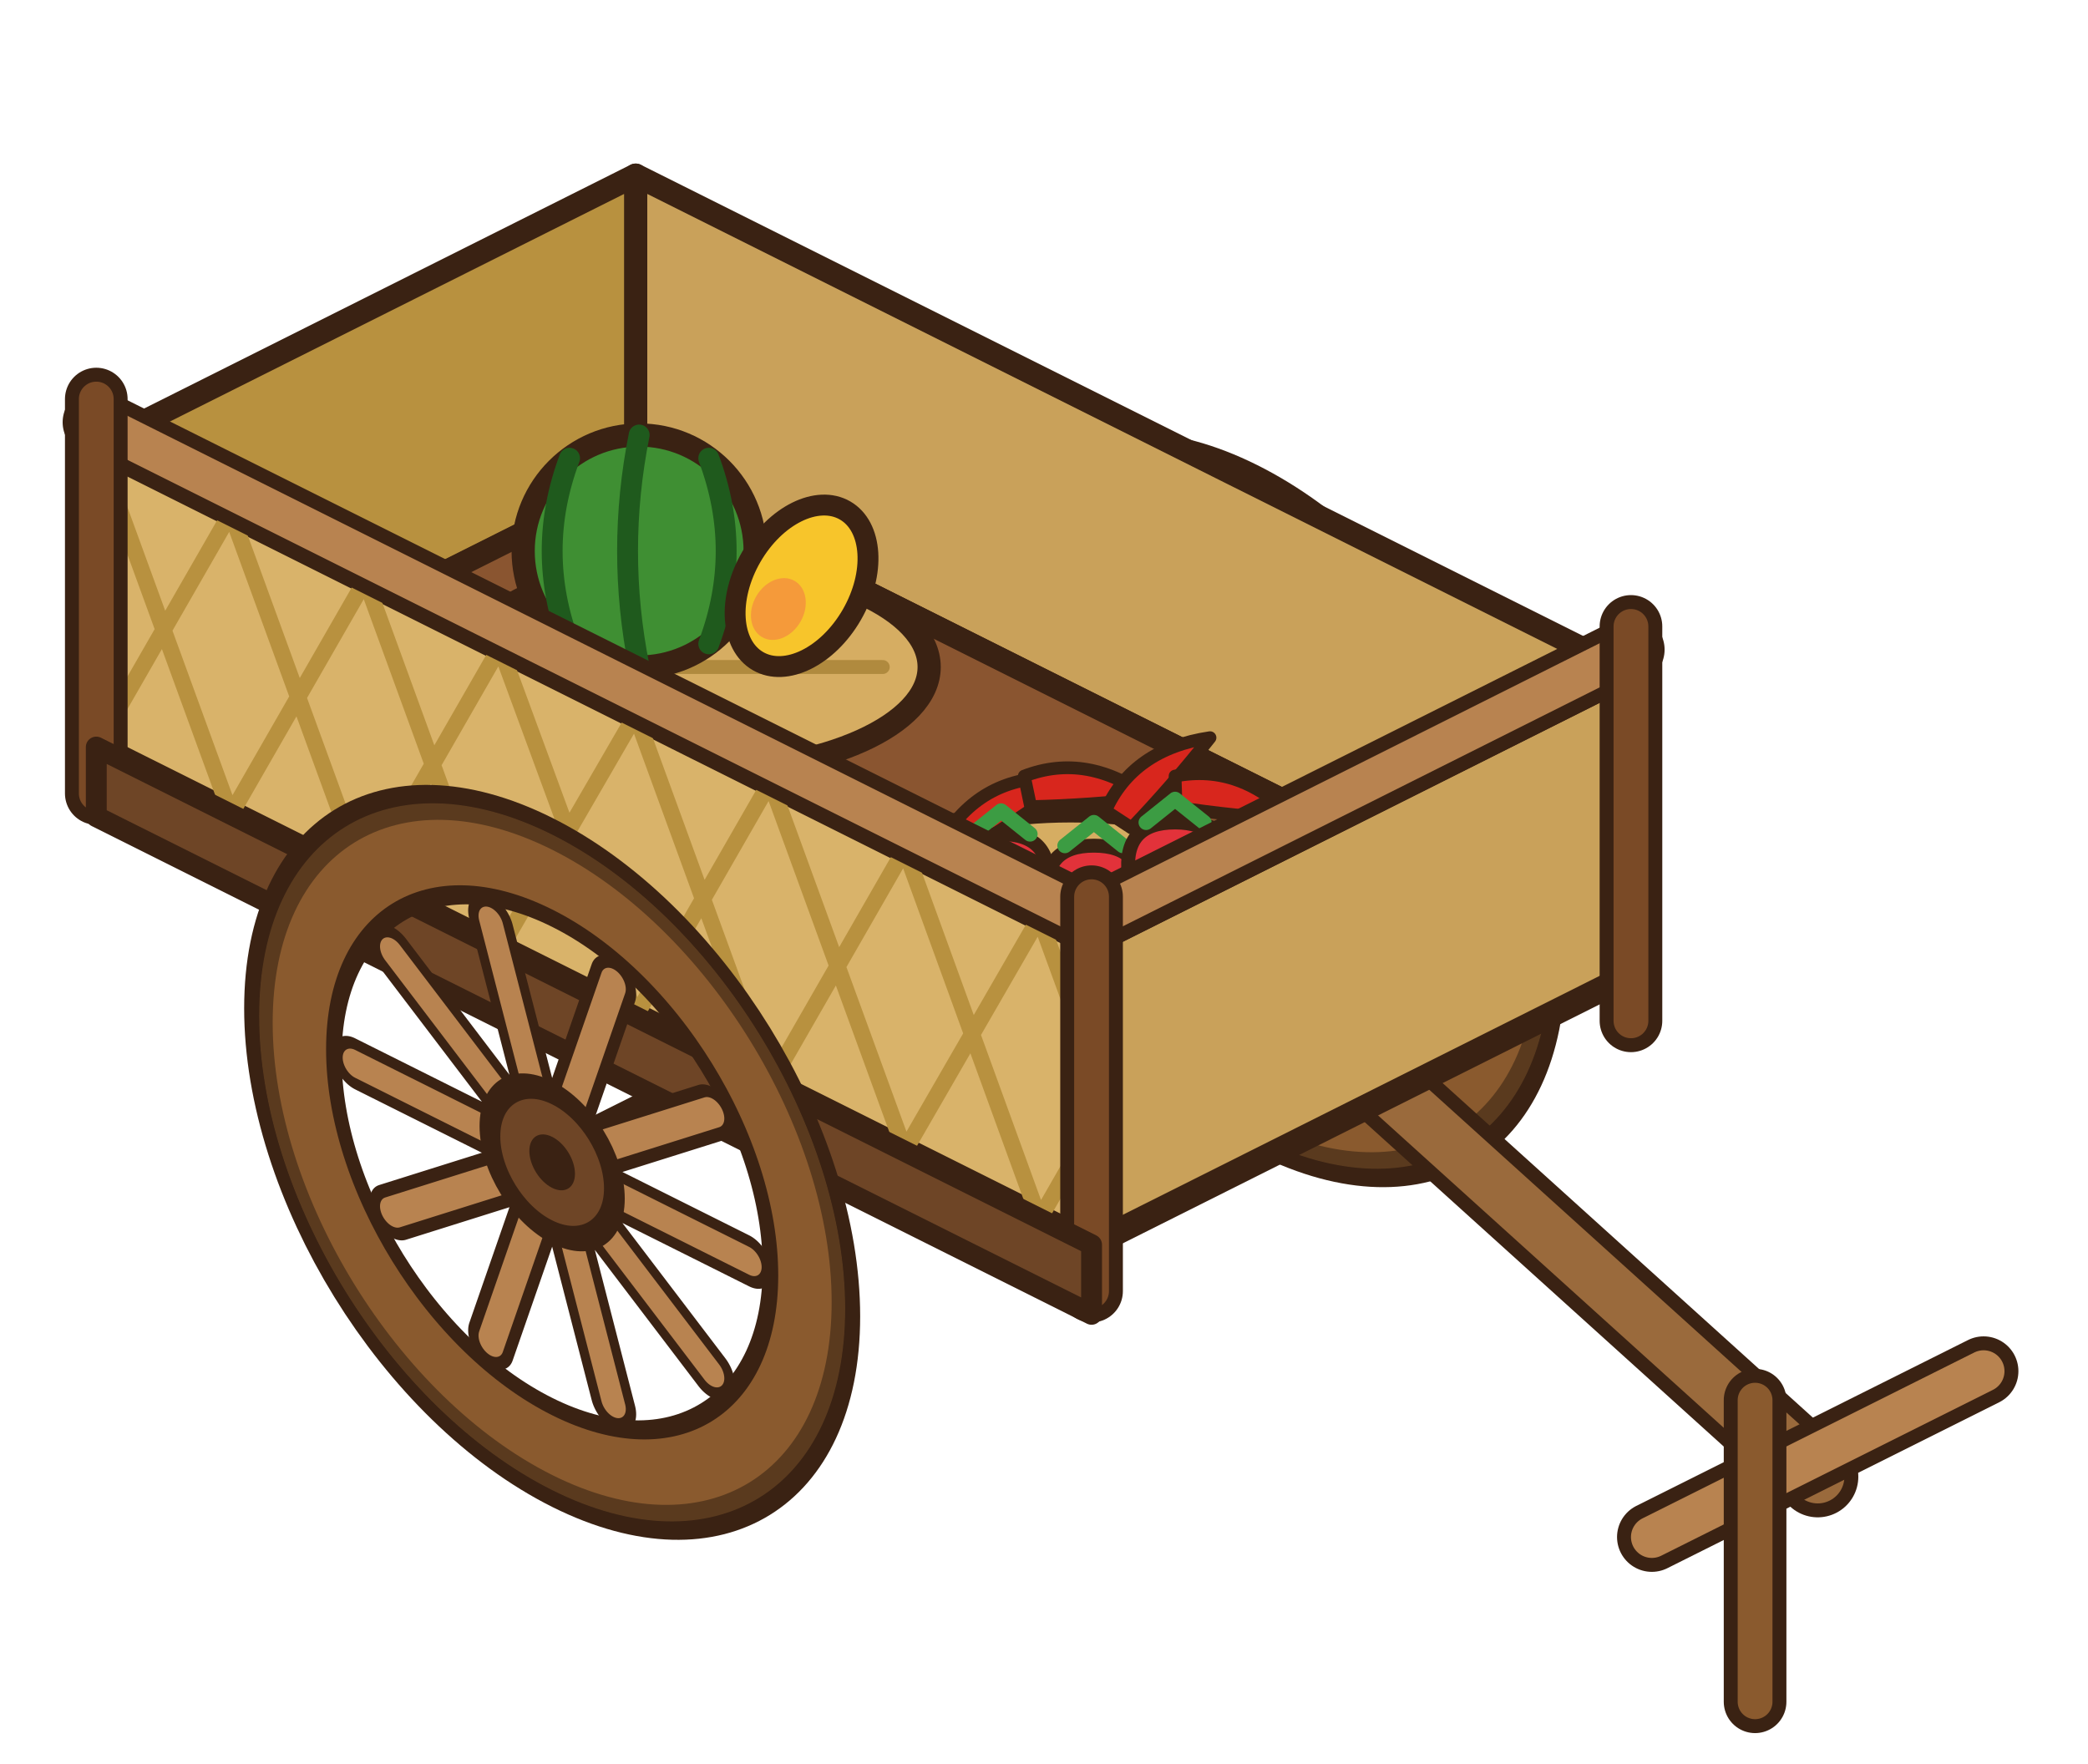
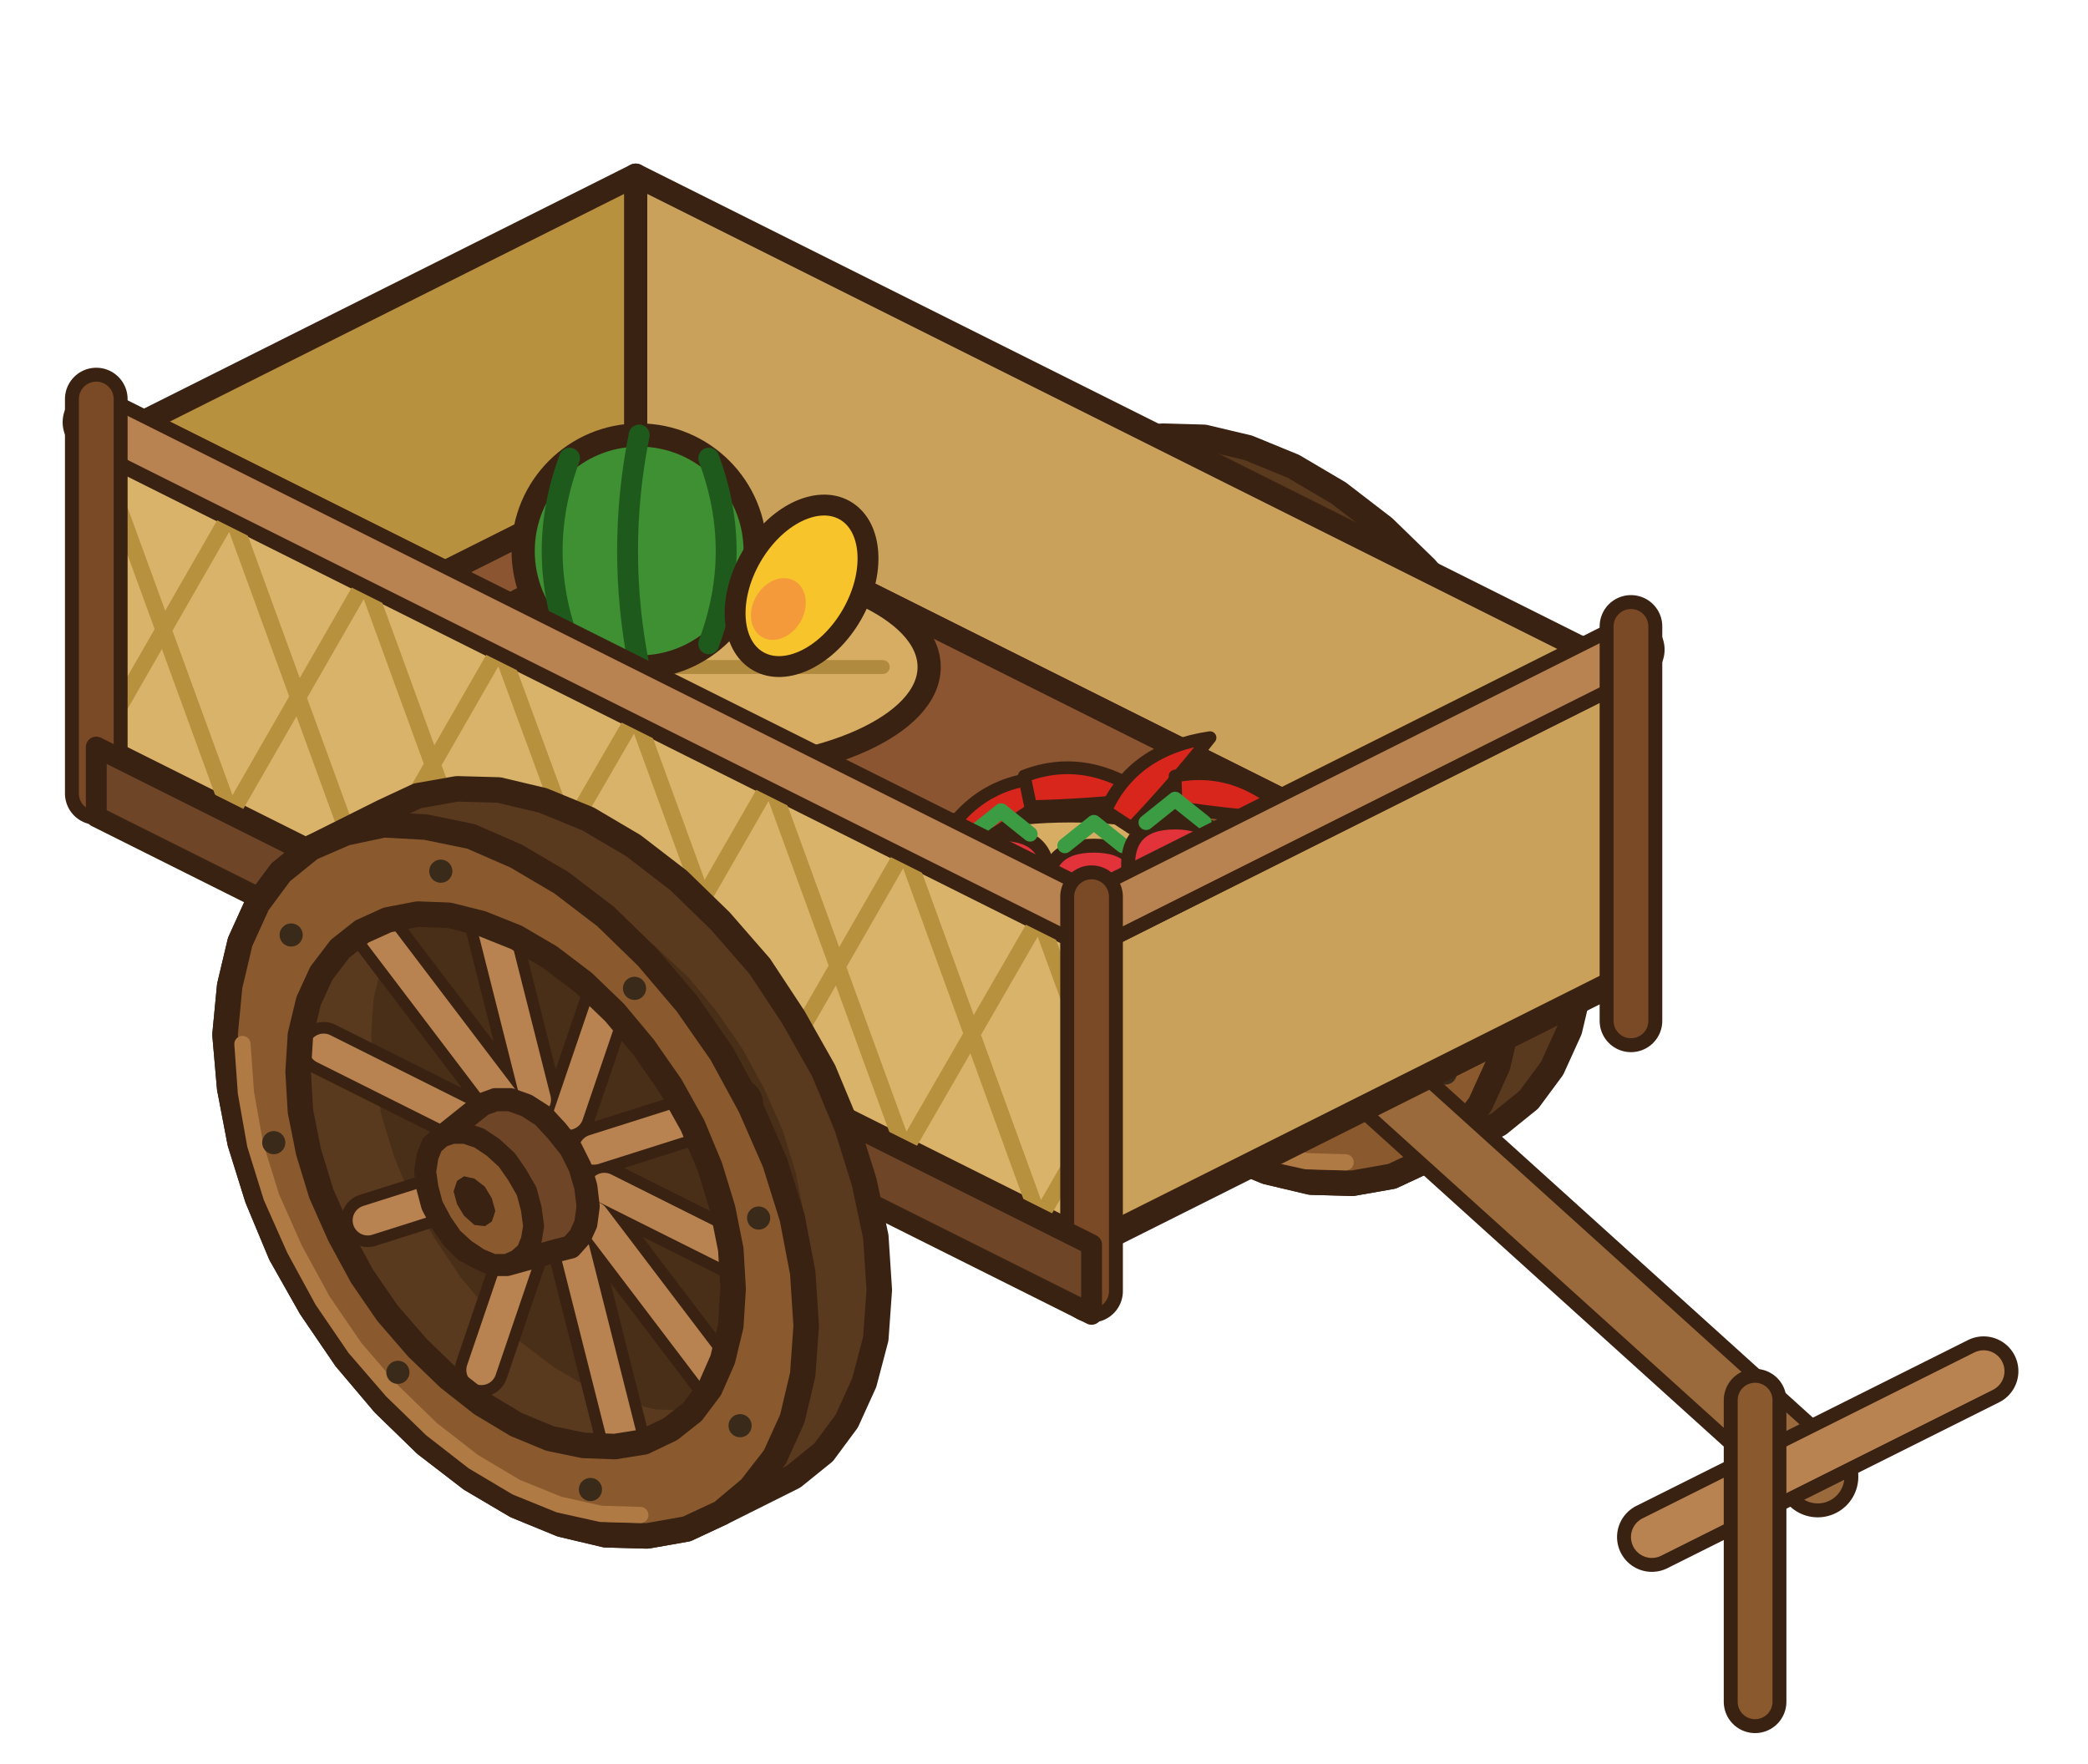
<svg xmlns="http://www.w3.org/2000/svg" viewBox="0 0 180 152" width="180" height="152">
  <g stroke-linejoin="round" stroke-linecap="round">
-     <g transform="matrix(0.894 0.447 0 1 108.4 69.8)">
-       <circle r="25" fill="none" stroke="#3a2213" stroke-width="9.4" />
-       <circle r="25" fill="none" stroke="#8a5a2e" stroke-width="6.4" />
-       <circle r="27.6" fill="none" stroke="#5a3a1e" stroke-width="1.3" />
-       <path d="M5 0L19 0M4 2.9L15.4 11.2M1.5 4.8L5.9 18.1M-1.5 4.8L-5.9 18.1M-4 2.9L-15.4 11.2M-5 0L-19 0M-4 -2.9L-15.4 -11.2M-1.5 -4.8L-5.9 -18.1M1.5 -4.8L5.9 -18.1M4 -2.9L15.4 -11.2" stroke="#3a2213" stroke-width="4.4" fill="none" />
-       <path d="M5 0L19 0M4 2.9L15.4 11.2M1.5 4.8L5.9 18.1M-1.5 4.8L-5.9 18.1M-4 2.9L-15.4 11.2M-5 0L-19 0M-4 -2.9L-15.4 -11.2M-1.5 -4.8L-5.9 -18.1M1.5 -4.8L5.9 -18.1M4 -2.9L15.4 -11.2" stroke="#b88350" stroke-width="2.4" fill="none" />
-       <circle r="6" fill="#6e4526" stroke="#3a2213" stroke-width="2" />
-       <circle r="2.2" fill="#3a2213" />
-     </g>
+     <polygon points="80.2,58.9 80.5,54.6 81.5,50.8 83,47.5 85,44.8 87.6,42.7 93.8,39.6 96.8,38.2 100.2,37.6 103.8,37.7 107.6,38.6 111.5,40.2 115.4,42.5 119.3,45.5 122.9,49 126.2,52.9 129.2,57.3 131.8,61.9 133.8,66.7 135.3,71.5 136.2,76.2 136.6,80.8 136.2,85 135.3,88.8 133.8,92.1 131.8,94.8 129.2,96.9 123,100 120,101.4 116.6,102 113,101.9 109.2,101 105.3,99.4 101.3,97.1 97.5,94.1 93.9,90.6 90.5,86.7 87.6,82.3 85,77.7 83,72.9 81.5,68.1 80.5,63.4" fill="#5a3a1e" stroke="#3a2213" stroke-width="2.2" />
+     <path d="M130.3 77.6L130.1 74.2L129.4 70.7L128.3 67.1L126.7 63.5L124.8 60L122.6 56.8L120 53.8L117.3 51.2L114.5 49L111.5 47.2L108.6 46L105.7 45.4L103 45.3L100.5 45.7L98.2 46.8L96.3 48.3L94.8 50.3L93.7 52.8L93 55.7L92.8 58.9L93 62.3L93.7 65.8L94.8 69.4L96.3 73L98.2 76.4L100.5 79.7L103 82.7L105.7 85.3L108.6 87.5L111.5 89.2L114.5 90.4L117.3 91.1L120 91.2L122.6 90.7L124.8 89.7L126.7 88.2L128.3 86.1L129.4 83.7L130.1 80.8Z" fill="#4a2f18" stroke="none" />
+     <path d="M112.9 72L128.1 79.6M112 68.7L124.3 64.8M109.8 65.7L114.5 51.9M107 64.4L102.3 45.8M104.8 65.1L92.5 48.9M103.9 67.6L88.7 60M104.8 70.9L92.5 74.8M107 73.9L102.3 87.7M109.8 75.2L114.5 93.8M112 74.5L124.3 90.7" fill="none" stroke="#3a2213" stroke-width="4.6" />
+     <path d="M112.9 72L128.1 79.6M112 68.7L124.3 64.8M109.8 65.7L114.5 51.9M107 64.4L102.3 45.8M104.8 65.1L92.5 48.9M103.9 67.6L88.7 60M104.8 70.9L92.5 74.8M107 73.9L102.3 87.7M109.8 75.2L114.5 93.8M112 74.5L124.3 90.7" fill="none" stroke="#b88350" stroke-width="2.6" />
+     <path d="M130.3 83.9L130 79.3L129.1 74.6L127.6 69.8L125.5 65L123 60.4L120 56.1L116.6 52.1L113 48.6L109.2 45.7L105.3 43.4L101.4 41.8L97.5 40.9L93.9 40.7L90.6 41.4L87.6 42.7L85 44.8L83 47.5L81.5 50.8L80.5 54.6L80.2 58.9L80.5 63.4L81.5 68.1L83 72.9L85 77.7L87.6 82.3L90.6 86.7L93.9 90.6L97.5 94.1L101.4 97.1L105.3 99.4L109.2 101L113 101.9L116.6 102L120 101.4L123 100L125.5 98L127.6 95.2L129.1 91.9L130 88.1ZM123.8 83.9L123.1 86.8L122 89.3L120.5 91.3L118.5 92.9L116.3 93.9L113.8 94.3L111.1 94.2L108.2 93.6L105.3 92.4L102.3 90.6L99.5 88.4L96.7 85.8L94.2 82.8L92 79.6L90.1 76.1L88.5 72.5L87.4 68.9L86.7 65.4L86.5 62L86.7 58.8L87.4 55.9L88.5 53.5L90.1 51.4L92 49.9L94.2 48.9L96.7 48.4L99.5 48.5L102.3 49.2L105.3 50.4L108.2 52.1L111.1 54.3L113.8 56.9L116.3 59.9L118.5 63.2L120.5 66.6L122 70.2L123.1 73.8L123.8 77.4L124 80.8Z" fill="#8a5a2e" fill-rule="evenodd" stroke="#3a2213" stroke-width="2.2" stroke-linejoin="round" />
+     <path d="M81.7 59.6L82 63.8L82.8 68.3L84.2 72.8L86.2 77.3L88.6 81.7L91.4 85.8L94.6 89.5L98 92.8L101.6 95.6L105.3 97.8L109 99.3L112.6 100.1L116 100.2" fill="none" stroke="#b07a45" stroke-width="1.4" />
+     <circle cx="126.2" cy="74.6" r="1" fill="#3a2a1a" stroke="none" />
+     <circle cx="115.5" cy="54.8" r="1" fill="#3a2a1a" stroke="none" />
+     <circle cx="98.8" cy="44.7" r="1" fill="#3a2a1a" stroke="none" />
+     <circle cx="85.9" cy="50.2" r="1" fill="#3a2a1a" stroke="none" />
+     <circle cx="84.3" cy="68.1" r="1" fill="#3a2a1a" stroke="none" />
+     <circle cx="95" cy="87.9" r="1" fill="#3a2a1a" stroke="none" />
+     <circle cx="111.7" cy="98" r="1" fill="#3a2a1a" stroke="none" />
+     <circle cx="124.6" cy="92.5" r="1" fill="#3a2a1a" stroke="none" />
+     <polygon points="97.5,70.6 97.7,69.3 98.1,68.3 98.8,67.6 102.4,64.8 103.5,64.4 104.8,64.4 106.2,64.9 107.5,65.8 108.8,67.1 110,68.6 110.8,70.2 111.3,72 111.5,73.6 111.3,75.1 110.8,76.2 110,77.1 108.8,77.5 104.5,78.6 103.3,78.6 102.1,78.1 100.9,77.3 99.8,76.3 98.8,75 98.1,73.5 97.7,72" fill="#6e4526" stroke="#3a2213" stroke-width="2" />
+     <path d="M106.8 75.3L106.6 73.8L106.2 72.3L105.4 70.9L104.5 69.6L103.3 68.5L102.1 67.7L100.9 67.3L99.8 67.3L98.9 67.6L98.1 68.3L97.6 69.3L97.5 70.6L97.6 72L98.1 73.5L98.9 75L99.8 76.3L100.9 77.4L102.1 78.1L103.3 78.6L104.5 78.6L105.4 78.3L106.2 77.5L106.6 76.5Z" fill="#8a5a2e" stroke="#3a2213" stroke-width="1.8" />
+     <path d="M103.5 74L103.2 72.9L102.6 71.9L101.7 71.2L100.8 71L100.1 71.4L99.9 72.3L100.1 73.4L100.8 74.4L101.7 75.2L102.6 75.3L103.2 74.9Z" fill="#3a2213" />
    <path d="M108.4 69.8L47.6 100.2" fill="none" stroke="#3a2213" stroke-width="4" />
    <path d="M117.3 91.7L156.7 127.3" fill="none" stroke="#3a2213" stroke-width="7" />
    <path d="M117.3 91.7L156.7 127.3" fill="none" stroke="#9a6a3c" stroke-width="4.6" />
    <path d="M171 118.2L142.4 132.5" fill="none" stroke="#3a2213" stroke-width="6" />
    <path d="M171 118.2L142.4 132.5" fill="none" stroke="#b88350" stroke-width="3.6" />
    <path d="M151.3 120.7L151.3 146.7" fill="none" stroke="#3a2213" stroke-width="5.4" />
    <path d="M151.3 120.7L151.3 146.7" fill="none" stroke="#8a5a2e" stroke-width="3" />
    <polygon points="54.8,41.1 140.6,84 140.6,58 54.8,15.1" fill="#c9a15a" stroke="#3a2213" stroke-width="2" />
    <polygon points="54.8,41.1 8.3,64.4 8.3,38.4 54.8,15.1" fill="#b8913f" stroke="#3a2213" stroke-width="2" />
    <polygon points="54.8,41.1 140.6,84 94.1,107.3 8.3,64.4" fill="#8a5530" stroke="#3a2213" stroke-width="2" />
    <ellipse cx="60.1" cy="57.5" rx="20" ry="9" fill="#d6ad62" stroke="#3a2213" stroke-width="2" />
    <path d="M44.1 57.5h32M48.1 53.5h24" fill="none" stroke="#b08a3e" stroke-width="1.2" />
    <ellipse cx="92.3" cy="78.9" rx="20" ry="9" fill="#d6ad62" stroke="#3a2213" stroke-width="2" />
    <path d="M76.3 78.9h32M80.3 74.9h24" fill="none" stroke="#b08a3e" stroke-width="1.2" />
    <circle cx="55.1" cy="47.5" r="10" fill="#3f8f33" stroke="#3a2213" stroke-width="2" />
    <path d="M49.1 39.5q-3 8 0 16M55.1 37.5q-2 10 0 20M61.1 39.5q3 8 0 16" fill="none" stroke="#1f5a1d" stroke-width="1.8" />
    <ellipse cx="69.1" cy="50.5" rx="5" ry="7.5" fill="#f7c52b" stroke="#3a2213" stroke-width="1.8" transform="rotate(30 69.1 50.5)" />
    <ellipse cx="67.1" cy="52.5" rx="2.2" ry="2.8" fill="#f59a3a" stroke="none" transform="rotate(30 67.1 52.5)" />
    <path d="M0 0Q3 5 0 11Q-1.5 6 -2.5 1Z" fill="#d8261d" stroke="#3a2213" stroke-width="1.1" transform="translate(82.3 70.9) rotate(-110)" />
    <path d="M0 0Q3 5 0 11Q-1.5 6 -2.5 1Z" fill="#d8261d" stroke="#3a2213" stroke-width="1.1" transform="translate(88.3 66.9) rotate(-80)" />
    <path d="M0 0Q3 5 0 11Q-1.5 6 -2.5 1Z" fill="#d8261d" stroke="#3a2213" stroke-width="1.1" transform="translate(95.3 69.9) rotate(-125)" />
    <path d="M0 0Q3 5 0 11Q-1.5 6 -2.5 1Z" fill="#d8261d" stroke="#3a2213" stroke-width="1.1" transform="translate(101.3 66.9) rotate(-70)" />
    <path d="M86.3 71.9q4.5 0 4 4.5q-1.5 4.5 -4 5.5q-2.5 -1 -4 -5.5q-.5 -4.5 4 -4.5Z" fill="#e2323a" stroke="#3a2213" stroke-width="1.2" />
    <path d="M83.8 71.9l2.5 -2l2.5 2" fill="none" stroke="#3c9c43" stroke-width="1.3" />
    <path d="M94.3 72.9q4.5 0 4 4.5q-1.5 4.5 -4 5.5q-2.5 -1 -4 -5.5q-.5 -4.5 4 -4.5Z" fill="#e2323a" stroke="#3a2213" stroke-width="1.2" />
    <path d="M91.8 72.9l2.5 -2l2.5 2" fill="none" stroke="#3c9c43" stroke-width="1.3" />
    <path d="M101.3 70.9q4.5 0 4 4.5q-1.5 4.5 -4 5.5q-2.5 -1 -4 -5.5q-.5 -4.5 4 -4.5Z" fill="#e2323a" stroke="#3a2213" stroke-width="1.2" />
    <path d="M98.8 70.9l2.5 -2l2.5 2" fill="none" stroke="#3c9c43" stroke-width="1.3" />
    <polygon points="8.3,64.4 94.1,107.3 94.1,81.3 8.3,38.4" fill="#d9b36a" stroke="#3a2213" stroke-width="2.4" />
    <polygon points="94.1,107.3 140.6,84 140.6,58 94.1,81.3" fill="#c9a15a" stroke="#3a2213" stroke-width="2.2" />
    <clipPath id="prop-ox_cart-near">
      <polygon points="8.3,64.4 94.1,107.3 94.1,81.3 8.3,38.4" />
    </clipPath>
    <g clip-path="url(#prop-ox_cart-near)">
      <path d="M-3.4 58.6L8.3 38.4M8.3 64.4L-3.4 32.6M8.3 64.4L19.9 44.2M19.9 70.2L8.3 38.4M19.9 70.2L31.5 50M31.5 76L19.9 44.2M31.5 76L43.1 55.8M43.1 81.8L31.5 50M43.1 81.8L54.8 61.6M54.8 87.6L43.1 55.8M54.8 87.6L66.4 67.4M66.4 93.4L54.8 61.6M66.4 93.4L78 73.2M78 99.2L66.4 67.4M78 99.2L89.6 79.1M89.6 105.1L78 73.2M89.6 105.1L101.2 84.9M101.2 110.9L89.6 79.1M101.2 110.9L112.9 90.7M112.9 116.7L101.2 84.9" fill="none" stroke="#b8913f" stroke-width="1.4" />
    </g>
    <path d="M8.3 36.4L94.1 79.3L140.6 56" fill="none" stroke="#3a2213" stroke-width="5.8" />
    <path d="M8.3 36.4L94.1 79.3L140.6 56" fill="none" stroke="#b88350" stroke-width="3.4" />
    <path d="M8.3 68.4L8.3 34.4" fill="none" stroke="#3a2213" stroke-width="5.4" />
    <path d="M8.3 68.4L8.3 34.4" fill="none" stroke="#7a4a26" stroke-width="3" />
    <path d="M94.1 111.3L94.1 77.3" fill="none" stroke="#3a2213" stroke-width="5.4" />
    <path d="M94.1 111.3L94.1 77.3" fill="none" stroke="#7a4a26" stroke-width="3" />
    <path d="M140.6 88L140.6 54" fill="none" stroke="#3a2213" stroke-width="5.4" />
    <path d="M140.6 88L140.6 54" fill="none" stroke="#7a4a26" stroke-width="3" />
    <polygon points="8.3,70.4 94.1,113.3 94.1,107.3 8.3,64.4" fill="#6e4526" stroke="#3a2213" stroke-width="1.8" />
-     <g transform="matrix(0.894 0.447 0 1 47.6 100.2)">
-       <circle r="25" fill="none" stroke="#3a2213" stroke-width="9.4" />
-       <circle r="25" fill="none" stroke="#8a5a2e" stroke-width="6.4" />
-       <circle r="27.6" fill="none" stroke="#5a3a1e" stroke-width="1.3" />
-       <path d="M5 0L19 0M4 2.9L15.4 11.2M1.5 4.8L5.9 18.1M-1.5 4.8L-5.9 18.1M-4 2.9L-15.4 11.2M-5 0L-19 0M-4 -2.9L-15.4 -11.2M-1.5 -4.8L-5.9 -18.1M1.5 -4.8L5.9 -18.1M4 -2.9L15.4 -11.2" stroke="#3a2213" stroke-width="4.4" fill="none" />
-       <path d="M5 0L19 0M4 2.9L15.4 11.2M1.5 4.8L5.9 18.1M-1.5 4.8L-5.9 18.1M-4 2.9L-15.4 11.2M-5 0L-19 0M-4 -2.9L-15.4 -11.2M-1.5 -4.8L-5.9 -18.1M1.5 -4.8L5.9 -18.1M4 -2.9L15.4 -11.2" stroke="#b88350" stroke-width="2.4" fill="none" />
-       <circle r="6" fill="#6e4526" stroke="#3a2213" stroke-width="2" />
-       <circle r="2.2" fill="#3a2213" />
-     </g>
+     <polygon points="19.4,89.2 19.8,85 20.7,81.2 22.2,77.9 24.2,75.2 26.8,73.1 33,70 36,68.6 39.4,68 43,68.1 46.8,69 50.7,70.6 54.6,72.9 58.5,75.9 62.1,79.4 65.5,83.3 68.4,87.7 71,92.3 73,97.1 74.5,101.9 75.5,106.6 75.8,111.2 75.5,115.4 74.5,119.2 73,122.5 71,125.2 68.4,127.3 62.2,130.4 59.2,131.8 55.8,132.4 52.2,132.3 48.4,131.4 44.5,129.8 40.6,127.5 36.7,124.5 33.1,121 29.8,117.1 26.8,112.7 24.2,108.1 22.2,103.3 20.7,98.5 19.8,93.8" fill="#5a3a1e" stroke="#3a2213" stroke-width="2.2" />
+     <path d="M69.5 108L69.3 104.6L68.6 101.1L67.5 97.5L65.9 93.9L64 90.4L61.8 87.2L59.3 84.2L56.5 81.6L53.7 79.4L50.7 77.6L47.8 76.4L44.9 75.8L42.2 75.7L39.7 76.1L37.5 77.1L35.5 78.7L34 80.7L32.9 83.2L32.2 86.1L32 89.2L32.2 92.6L32.9 96.2L34 99.8L35.5 103.4L37.5 106.8L39.7 110.1L42.2 113.1L44.9 115.7L47.8 117.9L50.7 119.6L53.7 120.8L56.5 121.5L59.3 121.6L61.8 121.1L64 120.1L65.9 118.6L67.5 116.5L68.6 114.1L69.3 111.2Z" fill="#4a2f18" stroke="none" />
+     <path d="M52.1 102.4L67.3 110M51.2 99.1L63.5 95.2M49 96.1L53.7 82.3M46.2 94.8L41.5 76.2M44 95.5L31.7 79.3M43.1 98L27.9 90.4M44 101.3L31.7 105.2M46.2 104.3L41.5 118.1M49 105.6L53.7 124.2M51.2 104.9L63.5 121.1" fill="none" stroke="#3a2213" stroke-width="4.6" />
+     <path d="M52.1 102.4L67.3 110M51.2 99.1L63.5 95.2M49 96.1L53.7 82.3M46.2 94.8L41.5 76.2M44 95.5L31.7 79.3M43.1 98L27.9 90.4M44 101.3L31.7 105.2M46.2 104.3L41.5 118.1M49 105.6L53.7 124.2M51.2 104.9L63.5 121.1" fill="none" stroke="#b88350" stroke-width="2.6" />
+     <path d="M69.5 114.3L69.2 109.7L68.3 105L66.8 100.2L64.7 95.4L62.2 90.8L59.2 86.5L55.8 82.5L52.2 79L48.4 76.1L44.5 73.8L40.6 72.1L36.7 71.3L33.1 71.1L29.8 71.8L26.8 73.1L24.2 75.2L22.2 77.9L20.7 81.2L19.8 85L19.4 89.2L19.8 93.8L20.7 98.5L22.2 103.3L24.2 108.1L26.8 112.7L29.8 117.1L33.1 121L36.7 124.5L40.6 127.5L44.5 129.8L48.4 131.4L52.2 132.3L55.8 132.4L59.2 131.8L62.2 130.4L64.7 128.3L66.8 125.6L68.3 122.3L69.2 118.5ZM63 114.3L62.3 117.2L61.2 119.7L59.7 121.7L57.8 123.2L55.5 124.3L53 124.7L50.3 124.6L47.4 124L44.5 122.8L41.5 121L38.7 118.8L36 116.2L33.4 113.2L31.2 110L29.3 106.5L27.7 102.9L26.6 99.3L25.9 95.8L25.7 92.4L25.9 89.2L26.6 86.3L27.7 83.9L29.3 81.8L31.2 80.3L33.4 79.3L36 78.8L38.7 78.9L41.5 79.6L44.5 80.8L47.4 82.5L50.3 84.7L53 87.3L55.5 90.3L57.8 93.6L59.7 97L61.2 100.6L62.3 104.2L63 107.7L63.2 111.1Z" fill="#8a5a2e" fill-rule="evenodd" stroke="#3a2213" stroke-width="2.2" stroke-linejoin="round" />
+     <path d="M20.9 90L21.2 94.2L22 98.7L23.4 103.2L25.4 107.7L27.8 112.1L30.6 116.2L33.8 119.9L37.2 123.2L40.8 126L44.5 128.2L48.2 129.7L51.8 130.5L55.2 130.6" fill="none" stroke="#b07a45" stroke-width="1.4" />
+     <circle cx="65.4" cy="105" r="1" fill="#3a2a1a" stroke="none" />
+     <circle cx="54.7" cy="85.2" r="1" fill="#3a2a1a" stroke="none" />
+     <circle cx="38" cy="75.1" r="1" fill="#3a2a1a" stroke="none" />
+     <circle cx="25.1" cy="80.6" r="1" fill="#3a2a1a" stroke="none" />
+     <circle cx="23.6" cy="98.5" r="1" fill="#3a2a1a" stroke="none" />
+     <circle cx="34.3" cy="118.3" r="1" fill="#3a2a1a" stroke="none" />
+     <circle cx="50.9" cy="128.4" r="1" fill="#3a2a1a" stroke="none" />
+     <circle cx="63.8" cy="122.9" r="1" fill="#3a2a1a" stroke="none" />
+     <polygon points="36.7,101 36.9,99.7 37.3,98.7 38.1,98 41.6,95.2 42.7,94.8 44,94.8 45.4,95.3 46.8,96.2 48,97.5 49.2,99 50,100.6 50.5,102.3 50.7,104 50.5,105.5 50,106.6 49.2,107.5 48,107.8 43.7,109 42.5,109 41.4,108.5 40.1,107.8 39,106.7 38.1,105.4 37.3,103.9 36.9,102.4" fill="#6e4526" stroke="#3a2213" stroke-width="2" />
+     <path d="M46 105.7L45.8 104.2L45.4 102.7L44.6 101.3L43.7 100L42.5 98.9L41.3 98.1L40.1 97.7L39 97.7L38.1 98L37.3 98.7L36.9 99.7L36.7 101L36.9 102.4L37.3 103.9L38.1 105.4L39 106.7L40.1 107.7L41.3 108.5L42.5 109L43.7 109L44.6 108.6L45.4 107.9L45.8 106.9Z" fill="#8a5a2e" stroke="#3a2213" stroke-width="1.8" />
+     <path d="M42.7 104.4L42.4 103.3L41.8 102.3L40.9 101.6L40 101.4L39.4 101.8L39.1 102.7L39.4 103.8L40 104.8L40.9 105.6L41.8 105.7L42.4 105.3Z" fill="#3a2213" />
  </g>
</svg>
